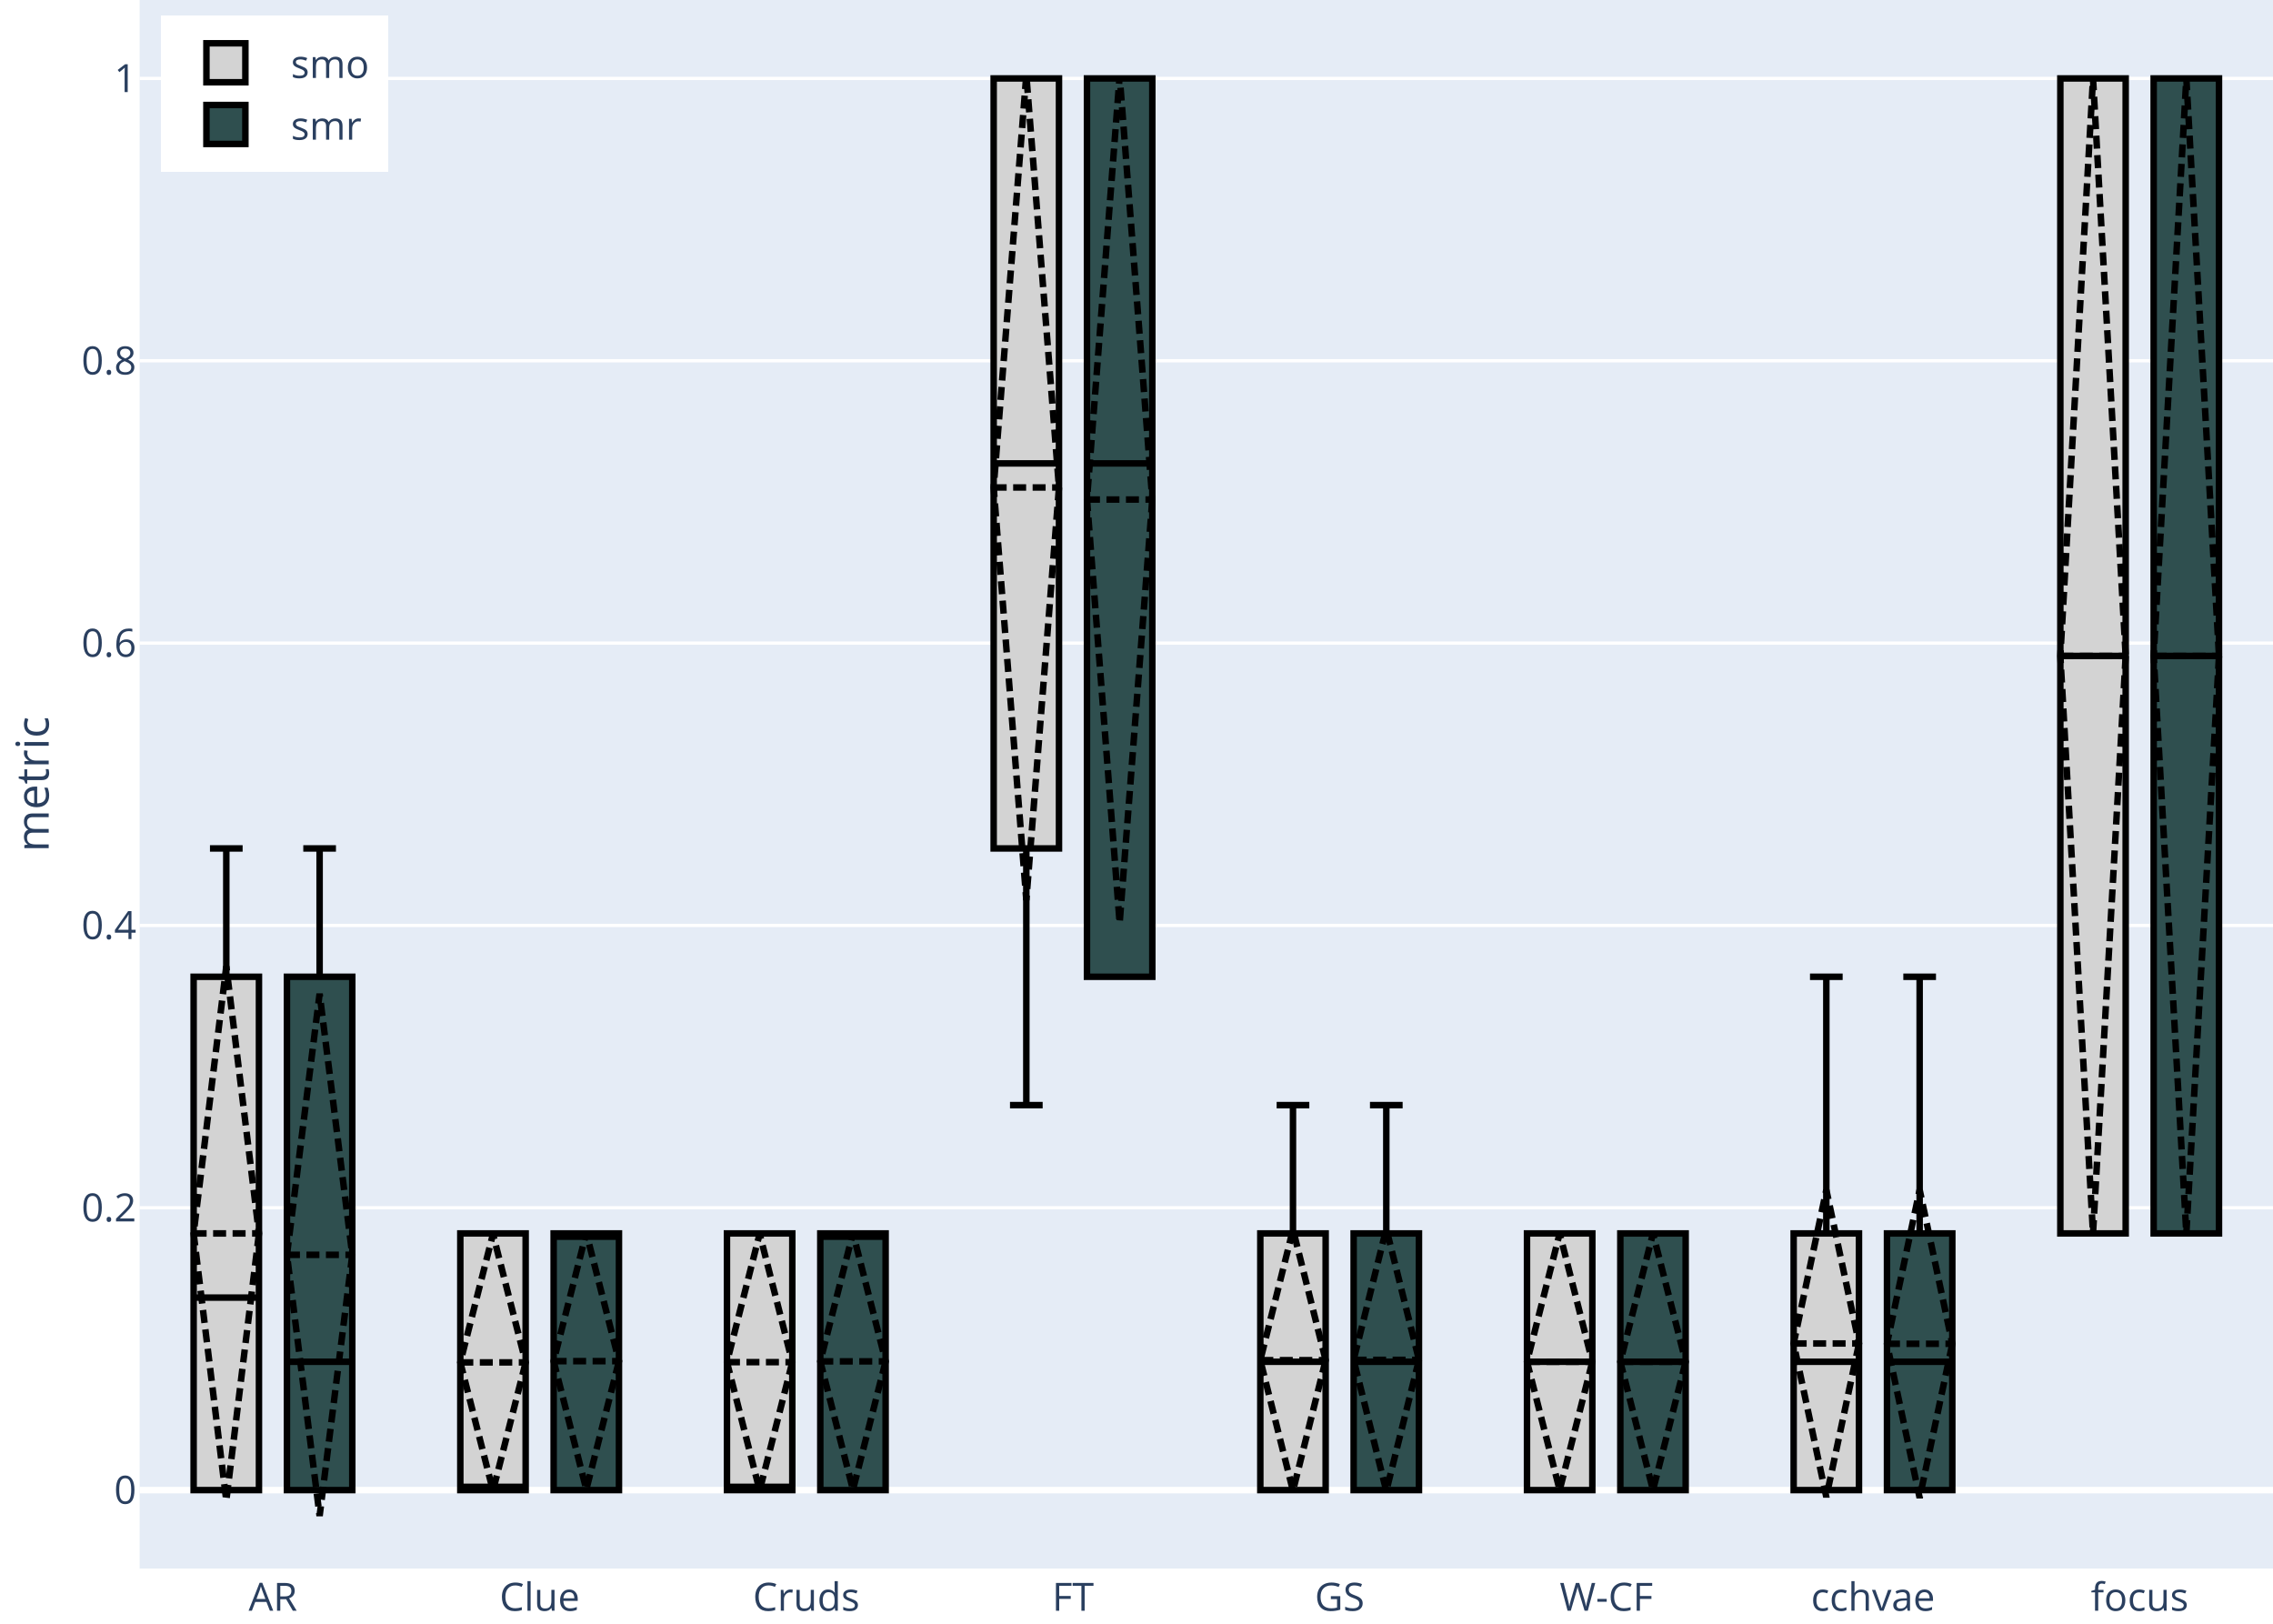
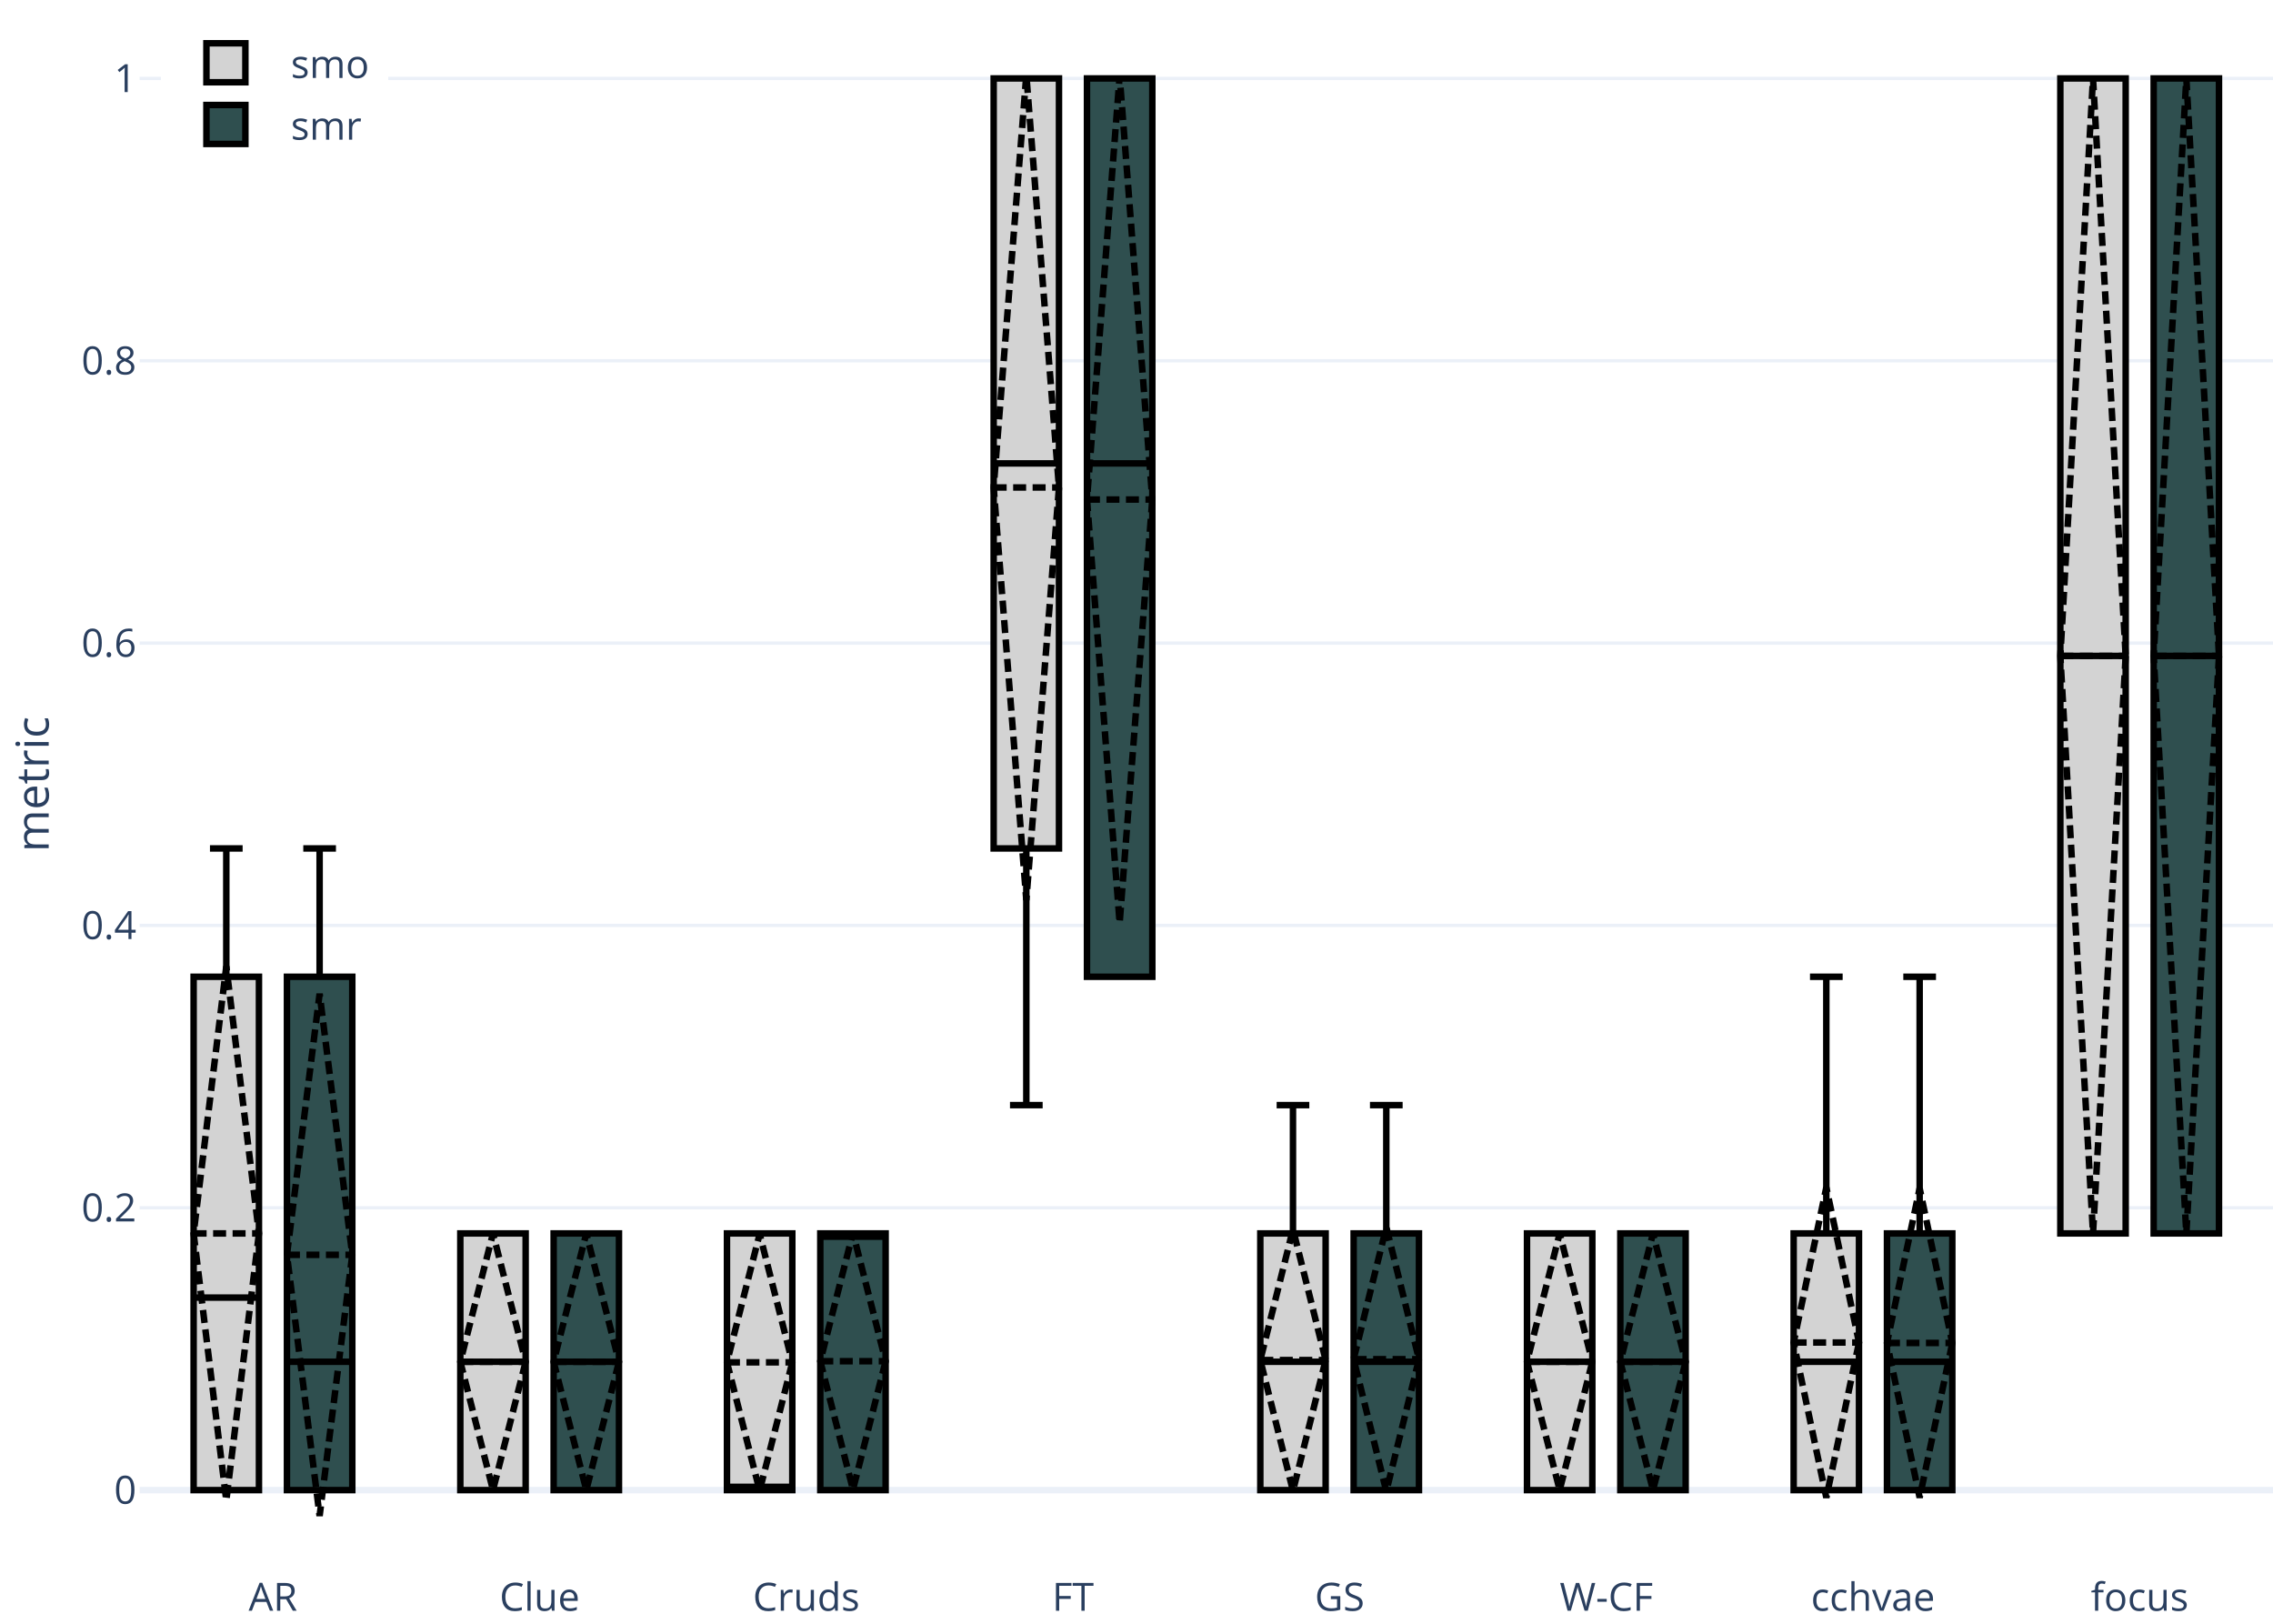
<svg xmlns="http://www.w3.org/2000/svg" class="main-svg" width="700" height="500" style="" viewBox="0 0 700 500">
  <rect x="0" y="0" width="700" height="500" style="fill: rgb(255, 255, 255); fill-opacity: 1;" />
-   <defs id="defs-b539df">
+   <defs id="defs-03d984">
    <g class="clips">
-       <clipPath id="clipb539dfxyplot" class="plotclip">
+       <clipPath id="clip03d984xyplot" class="plotclip">
        <rect width="657" height="483" />
      </clipPath>
-       <clipPath class="axesclip" id="clipb539dfx">
+       <clipPath class="axesclip" id="clip03d984x">
        <rect x="43" y="0" width="657" height="500" />
      </clipPath>
-       <clipPath class="axesclip" id="clipb539dfy">
+       <clipPath class="axesclip" id="clip03d984y">
        <rect x="0" y="0" width="700" height="483" />
      </clipPath>
-       <clipPath class="axesclip" id="clipb539dfxy">
+       <clipPath class="axesclip" id="clip03d984xy">
        <rect x="43" y="0" width="657" height="483" />
      </clipPath>
    </g>
    <g class="gradients" />
    <g class="patterns" />
  </defs>
-   <g class="bglayer">
-     <rect class="bg" x="43" y="0" width="657" height="483" style="fill: rgb(229, 236, 246); fill-opacity: 1; stroke-width: 0;" />
-   </g>
+   <g class="bglayer" />
  <g class="layer-below">
    <g class="imagelayer" />
    <g class="shapelayer" />
  </g>
  <g class="cartesianlayer">
    <g class="subplot xy">
      <g class="layer-subplot">
        <g class="shapelayer" />
        <g class="imagelayer" />
      </g>
      <g class="minor-gridlayer">
        <g class="x" />
        <g class="y" />
      </g>
      <g class="gridlayer">
        <g class="x" />
        <g class="y">
-           <path class="ygrid crisp" transform="translate(0,371.91)" d="M43,0h657" style="stroke: rgb(255, 255, 255); stroke-opacity: 1; stroke-width: 1px;" />
-           <path class="ygrid crisp" transform="translate(0,284.97)" d="M43,0h657" style="stroke: rgb(255, 255, 255); stroke-opacity: 1; stroke-width: 1px;" />
-           <path class="ygrid crisp" transform="translate(0,198.03)" d="M43,0h657" style="stroke: rgb(255, 255, 255); stroke-opacity: 1; stroke-width: 1px;" />
-           <path class="ygrid crisp" transform="translate(0,111.09)" d="M43,0h657" style="stroke: rgb(255, 255, 255); stroke-opacity: 1; stroke-width: 1px;" />
-           <path class="ygrid crisp" transform="translate(0,24.15)" d="M43,0h657" style="stroke: rgb(255, 255, 255); stroke-opacity: 1; stroke-width: 1px;" />
+           <path class="ygrid crisp" transform="translate(0,371.91)" d="M43,0h657" style="stroke: rgb(235, 240, 248); stroke-opacity: 1; stroke-width: 1px;" />
+           <path class="ygrid crisp" transform="translate(0,284.97)" d="M43,0h657" style="stroke: rgb(235, 240, 248); stroke-opacity: 1; stroke-width: 1px;" />
+           <path class="ygrid crisp" transform="translate(0,198.03)" d="M43,0h657" style="stroke: rgb(235, 240, 248); stroke-opacity: 1; stroke-width: 1px;" />
+           <path class="ygrid crisp" transform="translate(0,111.09)" d="M43,0h657" style="stroke: rgb(235, 240, 248); stroke-opacity: 1; stroke-width: 1px;" />
+           <path class="ygrid crisp" transform="translate(0,24.15)" d="M43,0h657" style="stroke: rgb(235, 240, 248); stroke-opacity: 1; stroke-width: 1px;" />
        </g>
      </g>
      <g class="zerolinelayer">
-         <path class="yzl zl crisp" transform="translate(0,458.85)" d="M43,0h657" style="stroke: rgb(255, 255, 255); stroke-opacity: 1; stroke-width: 2px;" />
+         <path class="yzl zl crisp" transform="translate(0,458.85)" d="M43,0h657" style="stroke: rgb(235, 240, 248); stroke-opacity: 1; stroke-width: 2px;" />
      </g>
      <path class="xlines-below" />
      <path class="ylines-below" />
      <g class="overlines-below" />
      <g class="xaxislayer-below" />
      <g class="yaxislayer-below" />
      <g class="overaxes-below" />
-       <g class="plot" transform="translate(43,0)" clip-path="url(#clipb539dfxyplot)">
+       <g class="plot" transform="translate(43,0)" clip-path="url(#clip03d984xyplot)">
        <g class="boxlayer mlayer">
          <g class="trace boxes" style="opacity: 1;">
            <path class="box" d="M16.63,399.57H36.75M16.63,458.85H36.75V300.78H16.63ZM26.69,458.85V458.85M26.69,300.78V261.26M21.66,458.85H31.72M21.66,261.26H31.72" style="vector-effect: non-scaling-stroke; stroke-width: 2px; stroke: rgb(0, 0, 0); stroke-opacity: 1; fill: rgb(211, 211, 211); fill-opacity: 1;" />
-             <path class="box" d="M98.76,457.85H118.88M98.76,458.85H118.88V379.81H98.76ZM108.82,458.85V458.85M108.82,379.81V379.81M103.79,458.85H113.85M103.79,379.81H113.85" style="vector-effect: non-scaling-stroke; stroke-width: 2px; stroke: rgb(0, 0, 0); stroke-opacity: 1; fill: rgb(211, 211, 211); fill-opacity: 1;" />
+             <path class="box" d="M98.76,419.33H118.88M98.76,458.85H118.88V379.81H98.76ZM108.82,458.85V458.85M108.82,379.81V379.81M103.79,458.85H113.85M103.79,379.81H113.85" style="vector-effect: non-scaling-stroke; stroke-width: 2px; stroke: rgb(0, 0, 0); stroke-opacity: 1; fill: rgb(211, 211, 211); fill-opacity: 1;" />
            <path class="box" d="M180.88,457.85H201M180.88,458.85H201V379.81H180.88ZM190.94,458.85V458.85M190.94,379.81V379.81M185.91,458.85H195.97M185.91,379.81H195.97" style="vector-effect: non-scaling-stroke; stroke-width: 2px; stroke: rgb(0, 0, 0); stroke-opacity: 1; fill: rgb(211, 211, 211); fill-opacity: 1;" />
            <path class="box" d="M263.01,142.7H283.13M263.01,261.26H283.13V24.15H263.01ZM273.07,261.26V340.3M273.07,24.15V24.15M268.04,340.3H278.1M268.04,24.15H278.1" style="vector-effect: non-scaling-stroke; stroke-width: 2px; stroke: rgb(0, 0, 0); stroke-opacity: 1; fill: rgb(211, 211, 211); fill-opacity: 1;" />
            <path class="box" d="M345.13,419.33H365.25M345.13,458.85H365.25V379.81H345.13ZM355.19,458.85V458.85M355.19,379.81V340.3M350.16,458.85H360.22M350.16,340.3H360.22" style="vector-effect: non-scaling-stroke; stroke-width: 2px; stroke: rgb(0, 0, 0); stroke-opacity: 1; fill: rgb(211, 211, 211); fill-opacity: 1;" />
            <path class="box" d="M427.26,419.33H447.38M427.26,458.85H447.38V379.81H427.26ZM437.32,458.85V458.85M437.32,379.81V379.81M432.29,458.85H442.35M432.29,379.81H442.35" style="vector-effect: non-scaling-stroke; stroke-width: 2px; stroke: rgb(0, 0, 0); stroke-opacity: 1; fill: rgb(211, 211, 211); fill-opacity: 1;" />
            <path class="box" d="M509.38,419.33H529.5M509.38,458.85H529.5V379.81H509.38ZM519.44,458.85V458.85M519.44,379.81V300.78M514.41,458.85H524.47M514.41,300.78H524.47" style="vector-effect: non-scaling-stroke; stroke-width: 2px; stroke: rgb(0, 0, 0); stroke-opacity: 1; fill: rgb(211, 211, 211); fill-opacity: 1;" />
            <path class="box" d="M591.51,201.98H611.63M591.51,379.81H611.63V24.15H591.51ZM601.57,379.81V379.81M601.57,24.15V24.15M596.54,379.81H606.6M596.54,24.15H606.6" style="vector-effect: non-scaling-stroke; stroke-width: 2px; stroke: rgb(0, 0, 0); stroke-opacity: 1; fill: rgb(211, 211, 211); fill-opacity: 1;" />
            <g class="points" />
            <g class="points" />
            <g class="points" />
            <g class="points" />
            <g class="points" />
            <g class="points" />
            <g class="points" />
            <g class="points" />
            <path class="mean" d="M16.63,379.81H36.75m0,0L26.69,462.08L16.63,379.81L26.69,297.55Z" style="fill: none; vector-effect: non-scaling-stroke; stroke-width: 2; stroke-dasharray: 4px, 2px; stroke: rgb(0, 0, 0); stroke-opacity: 1;" />
-             <path class="mean" d="M98.76,419.52H118.88m0,0L108.82,459.04L98.76,419.52L108.82,380Z" style="fill: none; vector-effect: non-scaling-stroke; stroke-width: 2; stroke-dasharray: 4px, 2px; stroke: rgb(0, 0, 0); stroke-opacity: 1;" />
-             <path class="mean" d="M180.88,419.45H201m0,0L190.94,458.97L180.88,419.45L190.94,379.93Z" style="fill: none; vector-effect: non-scaling-stroke; stroke-width: 2; stroke-dasharray: 4px, 2px; stroke: rgb(0, 0, 0); stroke-opacity: 1;" />
+             <path class="mean" d="M98.76,419.33H118.88m0,0L108.82,458.85L98.76,419.33L108.82,379.81Z" style="fill: none; vector-effect: non-scaling-stroke; stroke-width: 2; stroke-dasharray: 4px, 2px; stroke: rgb(0, 0, 0); stroke-opacity: 1;" />
+             <path class="mean" d="M180.88,419.5H201m0,0L190.94,459.02L180.88,419.5L190.94,379.99Z" style="fill: none; vector-effect: non-scaling-stroke; stroke-width: 2; stroke-dasharray: 4px, 2px; stroke: rgb(0, 0, 0); stroke-opacity: 1;" />
            <path class="mean" d="M263.01,150.11H283.13m0,0L273.07,277.19L263.01,150.11L273.07,23.04Z" style="fill: none; vector-effect: non-scaling-stroke; stroke-width: 2; stroke-dasharray: 4px, 2px; stroke: rgb(0, 0, 0); stroke-opacity: 1;" />
-             <path class="mean" d="M345.13,418.84H365.25m0,0L355.19,459.09L345.13,418.84L355.19,378.59Z" style="fill: none; vector-effect: non-scaling-stroke; stroke-width: 2; stroke-dasharray: 4px, 2px; stroke: rgb(0, 0, 0); stroke-opacity: 1;" />
+             <path class="mean" d="M345.13,418.8H365.25m0,0L355.19,459.1L345.13,418.8L355.19,378.51Z" style="fill: none; vector-effect: non-scaling-stroke; stroke-width: 2; stroke-dasharray: 4px, 2px; stroke: rgb(0, 0, 0); stroke-opacity: 1;" />
            <path class="mean" d="M427.26,419.33H447.38m0,0L437.32,458.85L427.26,419.33L437.32,379.81Z" style="fill: none; vector-effect: non-scaling-stroke; stroke-width: 2; stroke-dasharray: 4px, 2px; stroke: rgb(0, 0, 0); stroke-opacity: 1;" />
-             <path class="mean" d="M509.38,413.7H529.5m0,0L519.44,460.99L509.38,413.7L519.44,366.41Z" style="fill: none; vector-effect: non-scaling-stroke; stroke-width: 2; stroke-dasharray: 4px, 2px; stroke: rgb(0, 0, 0); stroke-opacity: 1;" />
+             <path class="mean" d="M509.38,413.4H529.5m0,0L519.44,461.17L509.38,413.4L519.44,365.64Z" style="fill: none; vector-effect: non-scaling-stroke; stroke-width: 2; stroke-dasharray: 4px, 2px; stroke: rgb(0, 0, 0); stroke-opacity: 1;" />
            <path class="mean" d="M591.51,201.98H611.63m0,0L601.57,379.81L591.51,201.98L601.57,24.15Z" style="fill: none; vector-effect: non-scaling-stroke; stroke-width: 2; stroke-dasharray: 4px, 2px; stroke: rgb(0, 0, 0); stroke-opacity: 1;" />
          </g>
          <g class="trace boxes" style="opacity: 1;">
            <path class="box" d="M45.37,419.33H65.49M45.37,458.85H65.49V300.78H45.37ZM55.43,458.85V458.85M55.43,300.78V261.26M50.4,458.85H60.46M50.4,261.26H60.46" style="vector-effect: non-scaling-stroke; stroke-width: 2px; stroke: rgb(0, 0, 0); stroke-opacity: 1; fill: rgb(47, 79, 79); fill-opacity: 1;" />
-             <path class="box" d="M127.5,380.81H147.62M127.5,458.85H147.62V379.81H127.5ZM137.56,458.85V458.85M137.56,379.81V379.81M132.53,458.85H142.59M132.53,379.81H142.59" style="vector-effect: non-scaling-stroke; stroke-width: 2px; stroke: rgb(0, 0, 0); stroke-opacity: 1; fill: rgb(47, 79, 79); fill-opacity: 1;" />
+             <path class="box" d="M127.5,419.33H147.62M127.5,458.85H147.62V379.81H127.5ZM137.56,458.85V458.85M137.56,379.81V379.81M132.53,458.85H142.59M132.53,379.81H142.59" style="vector-effect: non-scaling-stroke; stroke-width: 2px; stroke: rgb(0, 0, 0); stroke-opacity: 1; fill: rgb(47, 79, 79); fill-opacity: 1;" />
            <path class="box" d="M209.62,380.81H229.74M209.62,458.85H229.74V379.81H209.62ZM219.68,458.85V458.85M219.68,379.81V379.81M214.65,458.85H224.71M214.65,379.81H224.71" style="vector-effect: non-scaling-stroke; stroke-width: 2px; stroke: rgb(0, 0, 0); stroke-opacity: 1; fill: rgb(47, 79, 79); fill-opacity: 1;" />
            <path class="box" d="M291.75,142.7H311.87M291.75,300.78H311.87V24.15H291.75ZM301.81,300.78V300.78M301.81,24.15V24.15M296.78,300.78H306.84M296.78,24.15H306.84" style="vector-effect: non-scaling-stroke; stroke-width: 2px; stroke: rgb(0, 0, 0); stroke-opacity: 1; fill: rgb(47, 79, 79); fill-opacity: 1;" />
            <path class="box" d="M373.87,419.33H393.99M373.87,458.85H393.99V379.81H373.87ZM383.93,458.85V458.85M383.93,379.81V340.3M378.9,458.85H388.96M378.9,340.3H388.96" style="vector-effect: non-scaling-stroke; stroke-width: 2px; stroke: rgb(0, 0, 0); stroke-opacity: 1; fill: rgb(47, 79, 79); fill-opacity: 1;" />
            <path class="box" d="M456,419.33H476.12M456,458.85H476.12V379.81H456ZM466.06,458.85V458.85M466.06,379.81V379.81M461.03,458.85H471.09M461.03,379.81H471.09" style="vector-effect: non-scaling-stroke; stroke-width: 2px; stroke: rgb(0, 0, 0); stroke-opacity: 1; fill: rgb(47, 79, 79); fill-opacity: 1;" />
            <path class="box" d="M538.12,419.33H558.24M538.12,458.85H558.24V379.81H538.12ZM548.18,458.85V458.85M548.18,379.81V300.78M543.15,458.85H553.21M543.15,300.78H553.21" style="vector-effect: non-scaling-stroke; stroke-width: 2px; stroke: rgb(0, 0, 0); stroke-opacity: 1; fill: rgb(47, 79, 79); fill-opacity: 1;" />
            <path class="box" d="M620.25,201.98H640.37M620.25,379.81H640.37V24.15H620.25ZM630.31,379.81V379.81M630.31,24.15V24.15M625.28,379.81H635.34M625.28,24.15H635.34" style="vector-effect: non-scaling-stroke; stroke-width: 2px; stroke: rgb(0, 0, 0); stroke-opacity: 1; fill: rgb(47, 79, 79); fill-opacity: 1;" />
            <g class="points" />
            <g class="points" />
            <g class="points" />
            <g class="points" />
            <g class="points" />
            <g class="points" />
            <g class="points" />
            <g class="points" />
            <path class="mean" d="M45.37,386.4H65.49m0,0L55.43,466.8L45.37,386.4L55.43,306Z" style="fill: none; vector-effect: non-scaling-stroke; stroke-width: 2; stroke-dasharray: 4px, 2px; stroke: rgb(0, 0, 0); stroke-opacity: 1;" />
-             <path class="mean" d="M127.5,419.14H147.62m0,0L137.56,458.66L127.5,419.14L137.56,379.63Z" style="fill: none; vector-effect: non-scaling-stroke; stroke-width: 2; stroke-dasharray: 4px, 2px; stroke: rgb(0, 0, 0); stroke-opacity: 1;" />
-             <path class="mean" d="M209.62,419.21H229.74m0,0L219.68,458.73L209.62,419.21L219.68,379.69Z" style="fill: none; vector-effect: non-scaling-stroke; stroke-width: 2; stroke-dasharray: 4px, 2px; stroke: rgb(0, 0, 0); stroke-opacity: 1;" />
+             <path class="mean" d="M127.5,419.33H147.62m0,0L137.56,458.85L127.5,419.33L137.56,379.81Z" style="fill: none; vector-effect: non-scaling-stroke; stroke-width: 2; stroke-dasharray: 4px, 2px; stroke: rgb(0, 0, 0); stroke-opacity: 1;" />
+             <path class="mean" d="M209.62,419.16H229.74m0,0L219.68,458.68L209.62,419.16L219.68,379.64Z" style="fill: none; vector-effect: non-scaling-stroke; stroke-width: 2; stroke-dasharray: 4px, 2px; stroke: rgb(0, 0, 0); stroke-opacity: 1;" />
            <path class="mean" d="M291.75,153.82H311.87m0,0L301.81,284.23L291.75,153.82L301.81,23.41Z" style="fill: none; vector-effect: non-scaling-stroke; stroke-width: 2; stroke-dasharray: 4px, 2px; stroke: rgb(0, 0, 0); stroke-opacity: 1;" />
-             <path class="mean" d="M373.87,418.74H393.99m0,0L383.93,459.13L373.87,418.74L383.93,378.35Z" style="fill: none; vector-effect: non-scaling-stroke; stroke-width: 2; stroke-dasharray: 4px, 2px; stroke: rgb(0, 0, 0); stroke-opacity: 1;" />
+             <path class="mean" d="M373.87,418.54H393.99m0,0L383.93,459.22L373.87,418.54L383.93,377.86Z" style="fill: none; vector-effect: non-scaling-stroke; stroke-width: 2; stroke-dasharray: 4px, 2px; stroke: rgb(0, 0, 0); stroke-opacity: 1;" />
            <path class="mean" d="M456,419.33H476.12m0,0L466.06,458.85L456,419.33L466.06,379.81Z" style="fill: none; vector-effect: non-scaling-stroke; stroke-width: 2; stroke-dasharray: 4px, 2px; stroke: rgb(0, 0, 0); stroke-opacity: 1;" />
-             <path class="mean" d="M538.12,413.8H558.24m0,0L548.18,461.23L538.12,413.8L548.18,366.37Z" style="fill: none; vector-effect: non-scaling-stroke; stroke-width: 2; stroke-dasharray: 4px, 2px; stroke: rgb(0, 0, 0); stroke-opacity: 1;" />
+             <path class="mean" d="M538.12,413.54H558.24m0,0L548.18,461.15L538.12,413.54L548.18,365.92Z" style="fill: none; vector-effect: non-scaling-stroke; stroke-width: 2; stroke-dasharray: 4px, 2px; stroke: rgb(0, 0, 0); stroke-opacity: 1;" />
            <path class="mean" d="M620.25,201.98H640.37m0,0L630.31,379.81L620.25,201.98L630.31,24.15Z" style="fill: none; vector-effect: non-scaling-stroke; stroke-width: 2; stroke-dasharray: 4px, 2px; stroke: rgb(0, 0, 0); stroke-opacity: 1;" />
          </g>
        </g>
      </g>
      <g class="overplot" />
      <path class="xlines-above crisp" d="M0,0" style="fill: none;" />
      <path class="ylines-above crisp" d="M0,0" style="fill: none;" />
      <g class="overlines-above" />
      <g class="xaxislayer-above">
        <g class="xtick">
          <text text-anchor="middle" x="0" y="496" transform="translate(84.06,0)" style="font-family: 'Open Sans', verdana, arial, sans-serif; font-size: 12px; fill: rgb(42, 63, 95); fill-opacity: 1; white-space: pre; opacity: 1;">AR</text>
        </g>
        <g class="xtick">
          <text text-anchor="middle" x="0" y="496" transform="translate(166.19,0)" style="font-family: 'Open Sans', verdana, arial, sans-serif; font-size: 12px; fill: rgb(42, 63, 95); fill-opacity: 1; white-space: pre; opacity: 1;">Clue</text>
        </g>
        <g class="xtick">
          <text text-anchor="middle" x="0" y="496" transform="translate(248.31,0)" style="font-family: 'Open Sans', verdana, arial, sans-serif; font-size: 12px; fill: rgb(42, 63, 95); fill-opacity: 1; white-space: pre; opacity: 1;">Cruds</text>
        </g>
        <g class="xtick">
          <text text-anchor="middle" x="0" y="496" transform="translate(330.44,0)" style="font-family: 'Open Sans', verdana, arial, sans-serif; font-size: 12px; fill: rgb(42, 63, 95); fill-opacity: 1; white-space: pre; opacity: 1;">FT</text>
        </g>
        <g class="xtick">
          <text text-anchor="middle" x="0" y="496" transform="translate(412.56,0)" style="font-family: 'Open Sans', verdana, arial, sans-serif; font-size: 12px; fill: rgb(42, 63, 95); fill-opacity: 1; white-space: pre; opacity: 1;">GS</text>
        </g>
        <g class="xtick">
          <text text-anchor="middle" x="0" y="496" transform="translate(494.69,0)" style="font-family: 'Open Sans', verdana, arial, sans-serif; font-size: 12px; fill: rgb(42, 63, 95); fill-opacity: 1; white-space: pre; opacity: 1;">W-CF</text>
        </g>
        <g class="xtick">
          <text text-anchor="middle" x="0" y="496" transform="translate(576.81,0)" style="font-family: 'Open Sans', verdana, arial, sans-serif; font-size: 12px; fill: rgb(42, 63, 95); fill-opacity: 1; white-space: pre; opacity: 1;">cchvae</text>
        </g>
        <g class="xtick">
          <text text-anchor="middle" x="0" y="496" transform="translate(658.94,0)" style="font-family: 'Open Sans', verdana, arial, sans-serif; font-size: 12px; fill: rgb(42, 63, 95); fill-opacity: 1; white-space: pre; opacity: 1;">focus</text>
        </g>
      </g>
      <g class="yaxislayer-above">
        <g class="ytick">
          <text text-anchor="end" x="42" y="4.2" transform="translate(0,458.85)" style="font-family: 'Open Sans', verdana, arial, sans-serif; font-size: 12px; fill: rgb(42, 63, 95); fill-opacity: 1; white-space: pre; opacity: 1;">0</text>
        </g>
        <g class="ytick">
          <text text-anchor="end" x="42" y="4.2" style="font-family: 'Open Sans', verdana, arial, sans-serif; font-size: 12px; fill: rgb(42, 63, 95); fill-opacity: 1; white-space: pre; opacity: 1;" transform="translate(0,371.91)">0.2</text>
        </g>
        <g class="ytick">
          <text text-anchor="end" x="42" y="4.2" style="font-family: 'Open Sans', verdana, arial, sans-serif; font-size: 12px; fill: rgb(42, 63, 95); fill-opacity: 1; white-space: pre; opacity: 1;" transform="translate(0,284.97)">0.4</text>
        </g>
        <g class="ytick">
          <text text-anchor="end" x="42" y="4.2" style="font-family: 'Open Sans', verdana, arial, sans-serif; font-size: 12px; fill: rgb(42, 63, 95); fill-opacity: 1; white-space: pre; opacity: 1;" transform="translate(0,198.03)">0.6</text>
        </g>
        <g class="ytick">
          <text text-anchor="end" x="42" y="4.2" style="font-family: 'Open Sans', verdana, arial, sans-serif; font-size: 12px; fill: rgb(42, 63, 95); fill-opacity: 1; white-space: pre; opacity: 1;" transform="translate(0,111.09)">0.8</text>
        </g>
        <g class="ytick">
          <text text-anchor="end" x="42" y="4.2" style="font-family: 'Open Sans', verdana, arial, sans-serif; font-size: 12px; fill: rgb(42, 63, 95); fill-opacity: 1; white-space: pre; opacity: 1;" transform="translate(0,24.15)">1</text>
        </g>
      </g>
      <g class="overaxes-above" />
    </g>
  </g>
  <g class="polarlayer" />
  <g class="smithlayer" />
  <g class="ternarylayer" />
  <g class="geolayer" />
  <g class="funnelarealayer" />
  <g class="pielayer" />
  <g class="iciclelayer" />
  <g class="treemaplayer" />
  <g class="sunburstlayer" />
  <g class="glimages" />
-   <defs id="topdefs-b539df">
+   <defs id="topdefs-03d984">
    <g class="clips" />
-     <clipPath id="legendb539df">
+     <clipPath id="legend03d984">
      <rect width="70" height="48" x="0" y="0" />
    </clipPath>
  </defs>
  <g class="layer-above">
    <g class="imagelayer" />
    <g class="shapelayer" />
  </g>
  <g class="infolayer">
    <g class="legend" pointer-events="all" transform="translate(49.57,4.83)">
      <rect class="bg" shape-rendering="crispEdges" width="70" height="48" x="0" y="0" style="stroke: rgb(68, 68, 68); stroke-opacity: 1; fill: rgb(255, 255, 255); fill-opacity: 1; stroke-width: 0px;" />
-       <g class="scrollbox" transform="" clip-path="url(#legendb539df)">
+       <g class="scrollbox" transform="" clip-path="url(#legend03d984)">
        <g class="groups">
          <g class="traces" transform="translate(0,14.5)" style="opacity: 1;">
            <text class="legendtext" text-anchor="start" x="40" y="4.68" style="font-family: 'Open Sans', verdana, arial, sans-serif; font-size: 12px; fill: rgb(42, 63, 95); fill-opacity: 1; white-space: pre;">smo</text>
            <g class="layers" style="opacity: 1;">
              <g class="legendfill" />
              <g class="legendlines" />
              <g class="legendsymbols">
                <g class="legendpoints">
                  <path class="legendbox" d="M6,6H-6V-6H6Z" transform="translate(20,0)" style="stroke-width: 2px; fill: rgb(211, 211, 211); fill-opacity: 1; stroke: rgb(0, 0, 0); stroke-opacity: 1;" />
                </g>
              </g>
            </g>
            <rect class="legendtoggle" x="0" y="-9.5" width="64.141" height="19" style="fill: rgb(0, 0, 0); fill-opacity: 0;" />
          </g>
          <g class="traces" transform="translate(0,33.5)" style="opacity: 1;">
            <text class="legendtext" text-anchor="start" x="40" y="4.68" style="font-family: 'Open Sans', verdana, arial, sans-serif; font-size: 12px; fill: rgb(42, 63, 95); fill-opacity: 1; white-space: pre;">smr</text>
            <g class="layers" style="opacity: 1;">
              <g class="legendfill" />
              <g class="legendlines" />
              <g class="legendsymbols">
                <g class="legendpoints">
                  <path class="legendbox" d="M6,6H-6V-6H6Z" transform="translate(20,0)" style="stroke-width: 2px; fill: rgb(47, 79, 79); fill-opacity: 1; stroke: rgb(0, 0, 0); stroke-opacity: 1;" />
                </g>
              </g>
            </g>
            <rect class="legendtoggle" x="0" y="-9.5" width="64.141" height="19" style="fill: rgb(0, 0, 0); fill-opacity: 0;" />
          </g>
        </g>
      </g>
      <rect class="scrollbar" rx="20" ry="3" width="0" height="0" x="0" y="0" style="fill: rgb(128, 139, 164); fill-opacity: 1;" />
    </g>
    <g class="g-gtitle" />
    <g class="g-xtitle" />
    <g class="g-ytitle" transform="translate(14.22168,0)">
      <text class="ytitle" transform="rotate(-90,0.778125,241.5)" x="0.778" y="241.5" text-anchor="middle" style="font-family: 'Open Sans', verdana, arial, sans-serif; font-size: 14px; fill: rgb(42, 63, 95); opacity: 1; font-weight: normal; white-space: pre;">metric</text>
    </g>
  </g>
</svg>
